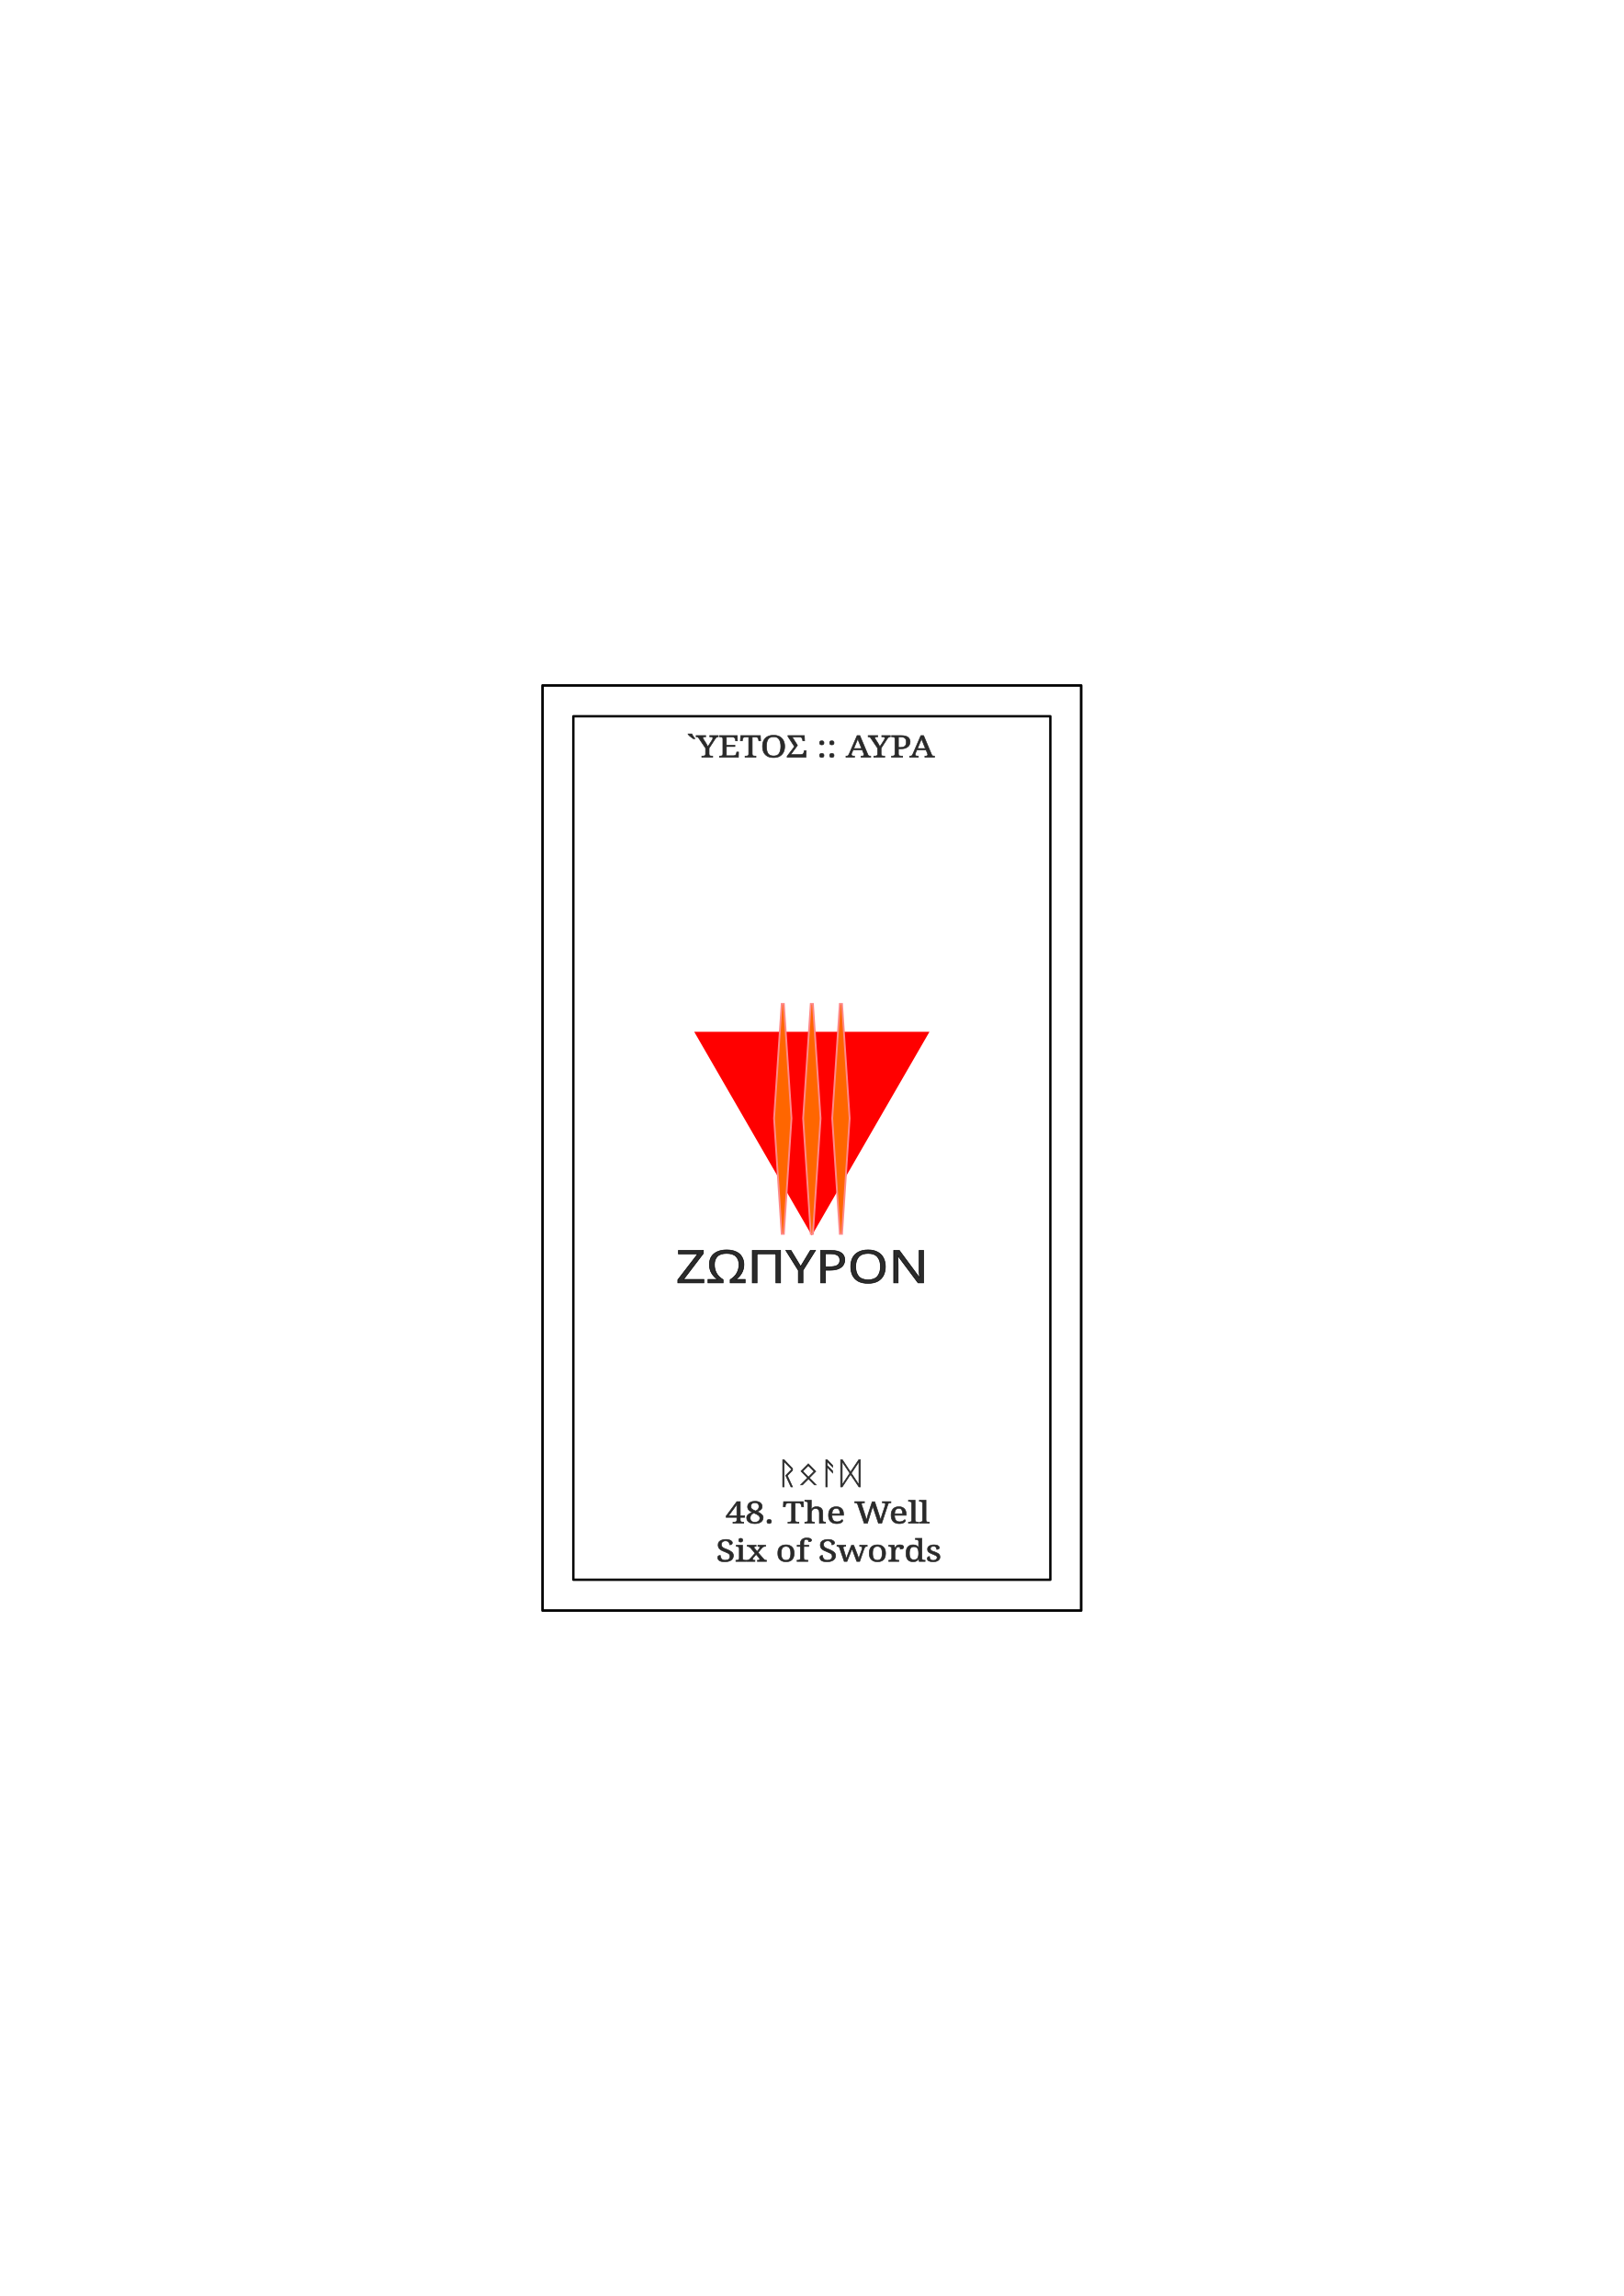
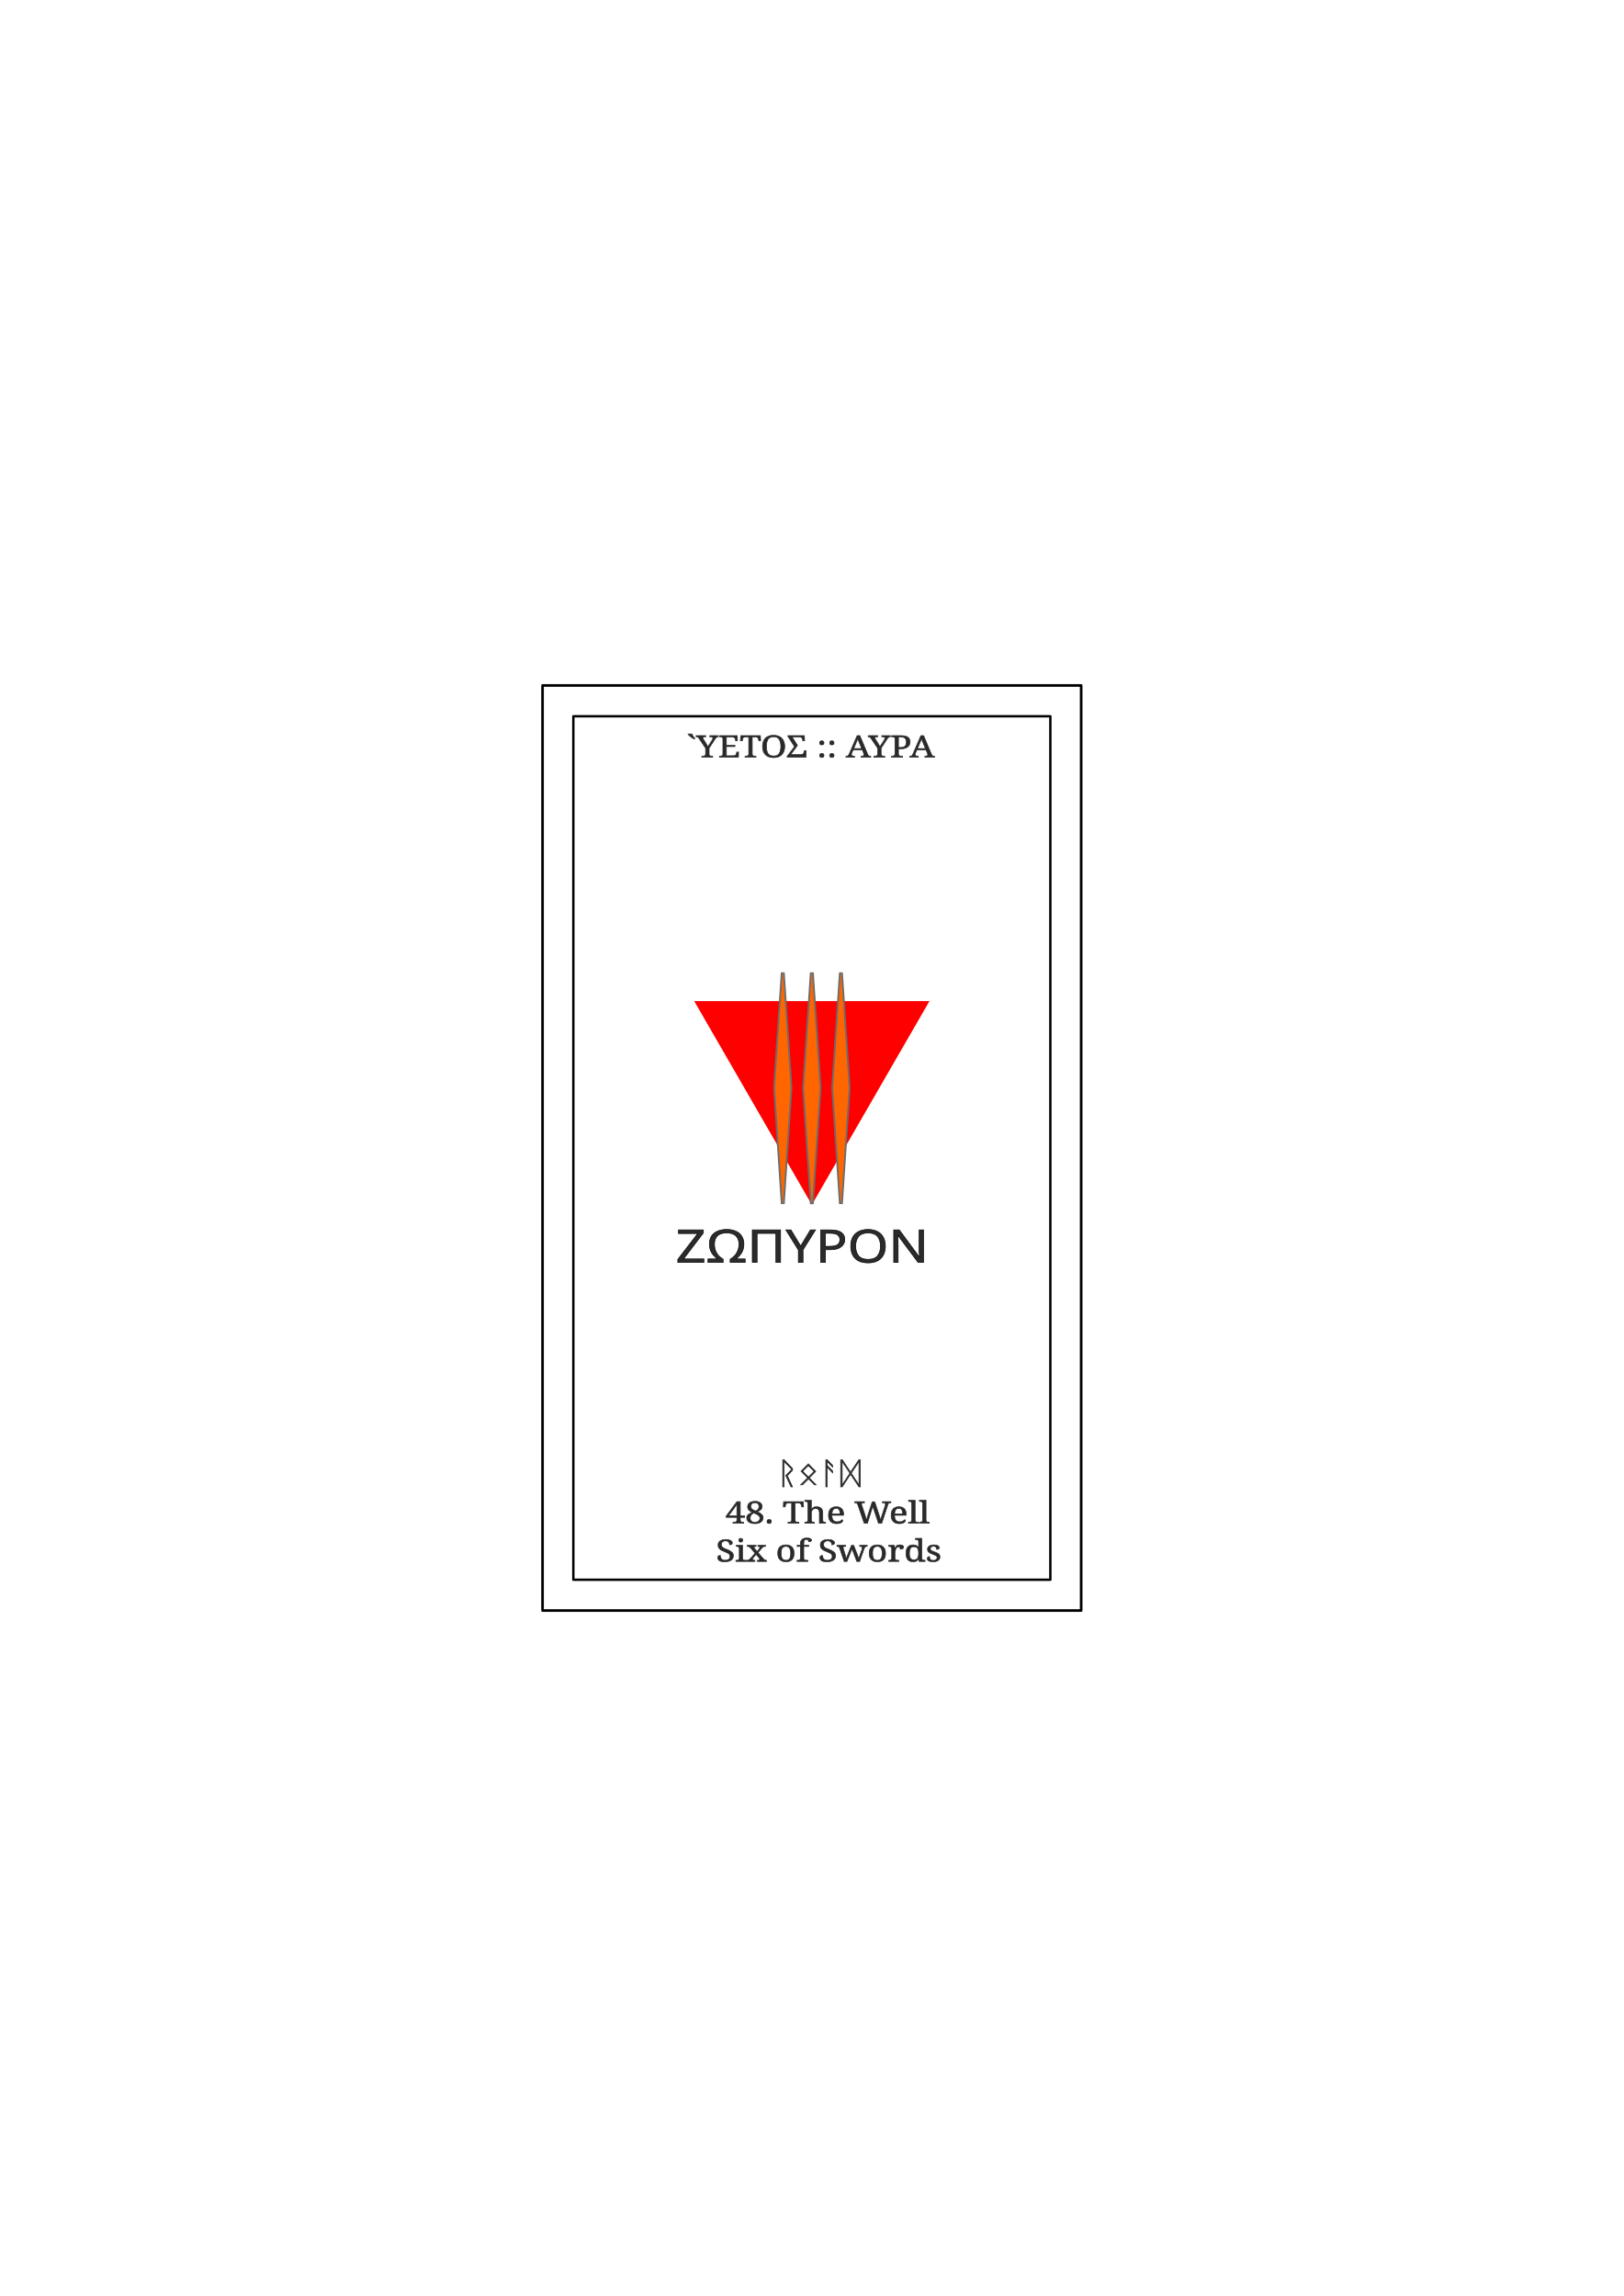
<svg xmlns="http://www.w3.org/2000/svg" width="210mm" height="297mm" viewBox="0 0 210 297" version="1.1" id="svg1">
  <defs id="defs1" />
  <g id="layer1">
-     <g id="g1" transform="translate(271.0833,75.27083)">
-       <g id="g2" transform="translate(-335.2523,-152.2982)">
+     <g id="g3">
+       <g id="g2" transform="translate(-64.16893,-77.02742)">
        <rect style="fill:none;fill-opacity:1;stroke:#000000;stroke-width:0.338;stroke-linecap:butt;stroke-linejoin:round;stroke-dasharray:none;stroke-opacity:1" id="rect3" width="69.662" height="119.662" x="134.338" y="165.696" />
        <rect style="fill:none;fill-opacity:1;stroke:#000000;stroke-width:0.307;stroke-linecap:butt;stroke-linejoin:round;stroke-dasharray:none;stroke-opacity:1" id="rect3-6" width="61.693" height="111.693" x="138.322" y="169.681" />
      </g>
-       <text xml:space="preserve" style="font-style:normal;font-variant:normal;font-weight:normal;font-stretch:normal;font-size:4.233px;font-family:sans-serif;-inkscape-font-specification:sans-serif;text-align:start;writing-mode:lr-tb;direction:ltr;text-anchor:start;fill:#898989;fill-opacity:1;fill-rule:evenodd;stroke:#898989;stroke-width:0.076;stroke-dasharray:none;stroke-opacity:1" x="-165.092" y="130.751" id="text8" transform="scale(1.073671,0.9313838)">
-         <tspan id="tspan8" style="font-style:normal;font-variant:normal;font-weight:normal;font-stretch:normal;font-size:4.233px;font-family:Garamond;-inkscape-font-specification:Garamond;fill:#292929;fill-opacity:1;stroke:#292929;stroke-width:0.076;stroke-dasharray:none;stroke-opacity:1" x="-165.092" y="130.751">48. The Well</tspan>
+       <text xml:space="preserve" style="font-style:normal;font-variant:normal;font-weight:normal;font-stretch:normal;font-size:4.233px;font-family:sans-serif;-inkscape-font-specification:sans-serif;text-align:start;writing-mode:lr-tb;direction:ltr;text-anchor:start;fill:#898989;fill-opacity:1;fill-rule:evenodd;stroke:#898989;stroke-width:0.076;stroke-dasharray:none;stroke-opacity:1" x="87.391" y="211.567" id="text8" transform="scale(1.073671,0.9313838)">
+         <tspan id="tspan8" style="font-style:normal;font-variant:normal;font-weight:normal;font-stretch:normal;font-size:4.233px;font-family:Garamond;-inkscape-font-specification:Garamond;fill:#292929;fill-opacity:1;stroke:#292929;stroke-width:0.076;stroke-dasharray:none;stroke-opacity:1" x="87.391" y="211.567">48. The Well</tspan>
      </text>
-       <text xml:space="preserve" style="font-style:normal;font-variant:normal;font-weight:normal;font-stretch:normal;font-size:4.233px;font-family:sans-serif;-inkscape-font-specification:sans-serif;text-align:start;writing-mode:lr-tb;direction:ltr;text-anchor:start;fill:#898989;fill-opacity:1;fill-rule:evenodd;stroke:#898989;stroke-width:0.076;stroke-dasharray:none;stroke-opacity:1" x="-158.917" y="125.257" id="text8-9" transform="scale(1.073671,0.9313838)">
-         <tspan id="tspan8-5" style="font-style:normal;font-variant:normal;font-weight:normal;font-stretch:normal;font-size:4.233px;font-family:Garamond;-inkscape-font-specification:Garamond;fill:#292929;fill-opacity:1;stroke:#292929;stroke-width:0.076;stroke-dasharray:none;stroke-opacity:1" x="-158.917" y="125.257">ᚱᛟᚨᛞ</tspan>
+       <text xml:space="preserve" style="font-style:normal;font-variant:normal;font-weight:normal;font-stretch:normal;font-size:4.233px;font-family:sans-serif;-inkscape-font-specification:sans-serif;text-align:start;writing-mode:lr-tb;direction:ltr;text-anchor:start;fill:#898989;fill-opacity:1;fill-rule:evenodd;stroke:#898989;stroke-width:0.076;stroke-dasharray:none;stroke-opacity:1" x="93.566" y="206.073" id="text8-9" transform="scale(1.073671,0.9313838)">
+         <tspan id="tspan8-5" style="font-style:normal;font-variant:normal;font-weight:normal;font-stretch:normal;font-size:4.233px;font-family:Garamond;-inkscape-font-specification:Garamond;fill:#292929;fill-opacity:1;stroke:#292929;stroke-width:0.076;stroke-dasharray:none;stroke-opacity:1" x="93.566" y="206.073">ᚱᛟᚨᛞ</tspan>
      </text>
-       <text xml:space="preserve" style="font-style:normal;font-variant:normal;font-weight:normal;font-stretch:normal;font-size:4.233px;font-family:sans-serif;-inkscape-font-specification:sans-serif;text-align:start;writing-mode:lr-tb;direction:ltr;text-anchor:start;fill:#898989;fill-opacity:1;fill-rule:evenodd;stroke:#898989;stroke-width:0.076;stroke-dasharray:none;stroke-opacity:1" x="-169.772" y="24.363" id="text8-2" transform="scale(1.073671,0.9313838)">
-         <tspan id="tspan8-8" style="font-style:normal;font-variant:normal;font-weight:normal;font-stretch:normal;font-size:4.233px;font-family:Garamond;-inkscape-font-specification:Garamond;fill:#292929;fill-opacity:1;stroke:#292929;stroke-width:0.076;stroke-dasharray:none;stroke-opacity:1" x="-169.772" y="24.363">`ΥΕΤΟΣ :: ΑΥΡΑ</tspan>
+       <text xml:space="preserve" style="font-style:normal;font-variant:normal;font-weight:normal;font-stretch:normal;font-size:4.233px;font-family:sans-serif;-inkscape-font-specification:sans-serif;text-align:start;writing-mode:lr-tb;direction:ltr;text-anchor:start;fill:#898989;fill-opacity:1;fill-rule:evenodd;stroke:#898989;stroke-width:0.076;stroke-dasharray:none;stroke-opacity:1" x="82.711" y="105.179" id="text8-2" transform="scale(1.073671,0.9313838)">
+         <tspan id="tspan8-8" style="font-style:normal;font-variant:normal;font-weight:normal;font-stretch:normal;font-size:4.233px;font-family:Garamond;-inkscape-font-specification:Garamond;fill:#292929;fill-opacity:1;stroke:#292929;stroke-width:0.076;stroke-dasharray:none;stroke-opacity:1" x="82.711" y="105.179">`ΥΕΤΟΣ :: ΑΥΡΑ</tspan>
      </text>
-       <text xml:space="preserve" style="font-style:normal;font-variant:normal;font-weight:normal;font-stretch:normal;font-size:4.233px;font-family:sans-serif;-inkscape-font-specification:sans-serif;text-align:start;writing-mode:lr-tb;direction:ltr;text-anchor:start;fill:#898989;fill-opacity:1;fill-rule:evenodd;stroke:#898989;stroke-width:0.076;stroke-dasharray:none;stroke-opacity:1" x="-166.232" y="136.05" id="text8-2-0" transform="scale(1.073671,0.9313838)">
-         <tspan id="tspan8-8-6" style="font-style:normal;font-variant:normal;font-weight:normal;font-stretch:normal;font-size:4.233px;font-family:Garamond;-inkscape-font-specification:Garamond;fill:#292929;fill-opacity:1;stroke:#292929;stroke-width:0.076;stroke-dasharray:none;stroke-opacity:1" x="-166.232" y="136.05">Six of Swords</tspan>
+       <text xml:space="preserve" style="font-style:normal;font-variant:normal;font-weight:normal;font-stretch:normal;font-size:4.233px;font-family:sans-serif;-inkscape-font-specification:sans-serif;text-align:start;writing-mode:lr-tb;direction:ltr;text-anchor:start;fill:#898989;fill-opacity:1;fill-rule:evenodd;stroke:#898989;stroke-width:0.076;stroke-dasharray:none;stroke-opacity:1" x="86.251" y="216.866" id="text8-2-0" transform="scale(1.073671,0.9313838)">
+         <tspan id="tspan8-8-6" style="font-style:normal;font-variant:normal;font-weight:normal;font-stretch:normal;font-size:4.233px;font-family:Garamond;-inkscape-font-specification:Garamond;fill:#292929;fill-opacity:1;stroke:#292929;stroke-width:0.076;stroke-dasharray:none;stroke-opacity:1" x="86.251" y="216.866">Six of Swords</tspan>
      </text>
-       <g id="g3" transform="translate(-335.2523,-148.2843)">
-         <path style="fill:#ff0000;fill-opacity:1;stroke:#ff0000;stroke-width:0.165;stroke-dasharray:none;stroke-opacity:1" id="path2-7-15" d="m 129.988,176.7 -5.015,-8.685 -5.015,-8.685 10.029,0 10.029,0 -5.015,8.685 z" transform="matrix(1.495659,0,0,1.495615,-25.24892,-31.69206)" />
-         <text xml:space="preserve" style="font-style:normal;font-variant:normal;font-weight:normal;font-stretch:normal;font-size:6.35px;font-family:sans-serif;-inkscape-font-specification:sans-serif;text-align:start;writing-mode:lr-tb;direction:ltr;text-anchor:start;fill:#2b2b2b;fill-opacity:1;fill-rule:evenodd;stroke:#000000;stroke-width:0.076;stroke-dasharray:none;stroke-opacity:1" x="141.181" y="256.573" id="text8-8-1" transform="scale(1.073671,0.9313838)">
-           <tspan id="tspan8-6-8" style="font-style:normal;font-variant:normal;font-weight:normal;font-stretch:normal;font-size:6.35px;font-family:'BIBLICAL UNCIAL';-inkscape-font-specification:'BIBLICAL UNCIAL';fill:#2b2b2b;fill-opacity:1;stroke:#000000;stroke-width:0.076;stroke-dasharray:none;stroke-opacity:1" x="141.181" y="256.573">ΖΩΠΥΡΟΝ</tspan>
-         </text>
-         <g id="g1-8-8" transform="matrix(0,0.9993162,-1.242395,0,352.4726,82.05681)" style="fill:#ff6600;fill-opacity:1;stroke:#ff8989;stroke-opacity:1">
-           <path id="rect1-5-2" style="fill:#ff6600;fill-opacity:1;stroke:#ff8989;stroke-width:0.187;stroke-opacity:1" d="m 120.878,144.401 14.839,-0.794 14.974,0.794 v 0.225 l -14.974,0.794 -14.839,-0.794 z" />
-           <path id="rect1-2-7-4" style="fill:#ff6600;fill-opacity:1;stroke:#ff8989;stroke-width:0.187;stroke-opacity:1" d="m 120.878,147.428 14.839,-0.794 14.974,0.794 v 0.225 l -14.974,0.794 -14.839,-0.794 z" />
-           <path id="rect1-23-6-5" style="fill:#ff6600;fill-opacity:1;stroke:#ff8989;stroke-width:0.187;stroke-opacity:1" d="m 120.878,150.455 14.839,-0.794 14.974,0.794 v 0.225 l -14.974,0.794 -14.839,-0.794 z" />
+       <text xml:space="preserve" style="font-style:normal;font-variant:normal;font-weight:normal;font-stretch:normal;font-size:6.35px;font-family:sans-serif;-inkscape-font-specification:sans-serif;text-align:start;writing-mode:lr-tb;direction:ltr;text-anchor:start;fill:#2b2b2b;fill-opacity:1;fill-rule:evenodd;stroke:#000000;stroke-width:0.076;stroke-dasharray:none;stroke-opacity:1" x="81.415" y="175.34" id="text8-8-1" transform="scale(1.073671,0.9313838)">
+         <tspan id="tspan8-6-8" style="font-style:normal;font-variant:normal;font-weight:normal;font-stretch:normal;font-size:6.35px;font-family:'BIBLICAL UNCIAL';-inkscape-font-specification:'BIBLICAL UNCIAL';fill:#2b2b2b;fill-opacity:1;stroke:#000000;stroke-width:0.076;stroke-dasharray:none;stroke-opacity:1" x="81.415" y="175.34">ΖΩΠΥΡΟΝ</tspan>
+       </text>
+       <g id="g1" transform="translate(0,-3.96875)">
+         <path style="fill:#ff0000;fill-opacity:1;stroke:#ff0000;stroke-width:0.165;stroke-dasharray:none;stroke-opacity:1" id="path2-7-15" d="m 129.988,176.7 -5.015,-8.685 -5.015,-8.685 10.029,0 10.029,0 -5.015,8.685 z" transform="matrix(1.495659,0,0,1.495615,-89.41785,-104.7055)" />
+         <g id="g1-8-8" transform="matrix(0,0.9993162,-1.242395,0,288.3037,9.043358)" style="fill:#ff6600;fill-opacity:1;stroke:#6d6d6d;stroke-opacity:1">
+           <path id="rect1-5-2" style="fill:#ff6600;fill-opacity:1;stroke:#6d6d6d;stroke-width:0.187;stroke-opacity:1" d="m 120.878,144.401 14.839,-0.794 14.974,0.794 v 0.225 l -14.974,0.794 -14.839,-0.794 z" />
+           <path id="rect1-2-7-4" style="fill:#ff6600;fill-opacity:1;stroke:#6d6d6d;stroke-width:0.187;stroke-opacity:1" d="m 120.878,147.428 14.839,-0.794 14.974,0.794 v 0.225 l -14.974,0.794 -14.839,-0.794 z" />
+           <path id="rect1-23-6-5" style="fill:#ff6600;fill-opacity:1;stroke:#6d6d6d;stroke-width:0.187;stroke-opacity:1" d="m 120.878,150.455 14.839,-0.794 14.974,0.794 v 0.225 l -14.974,0.794 -14.839,-0.794 z" />
        </g>
      </g>
    </g>
  </g>
</svg>
